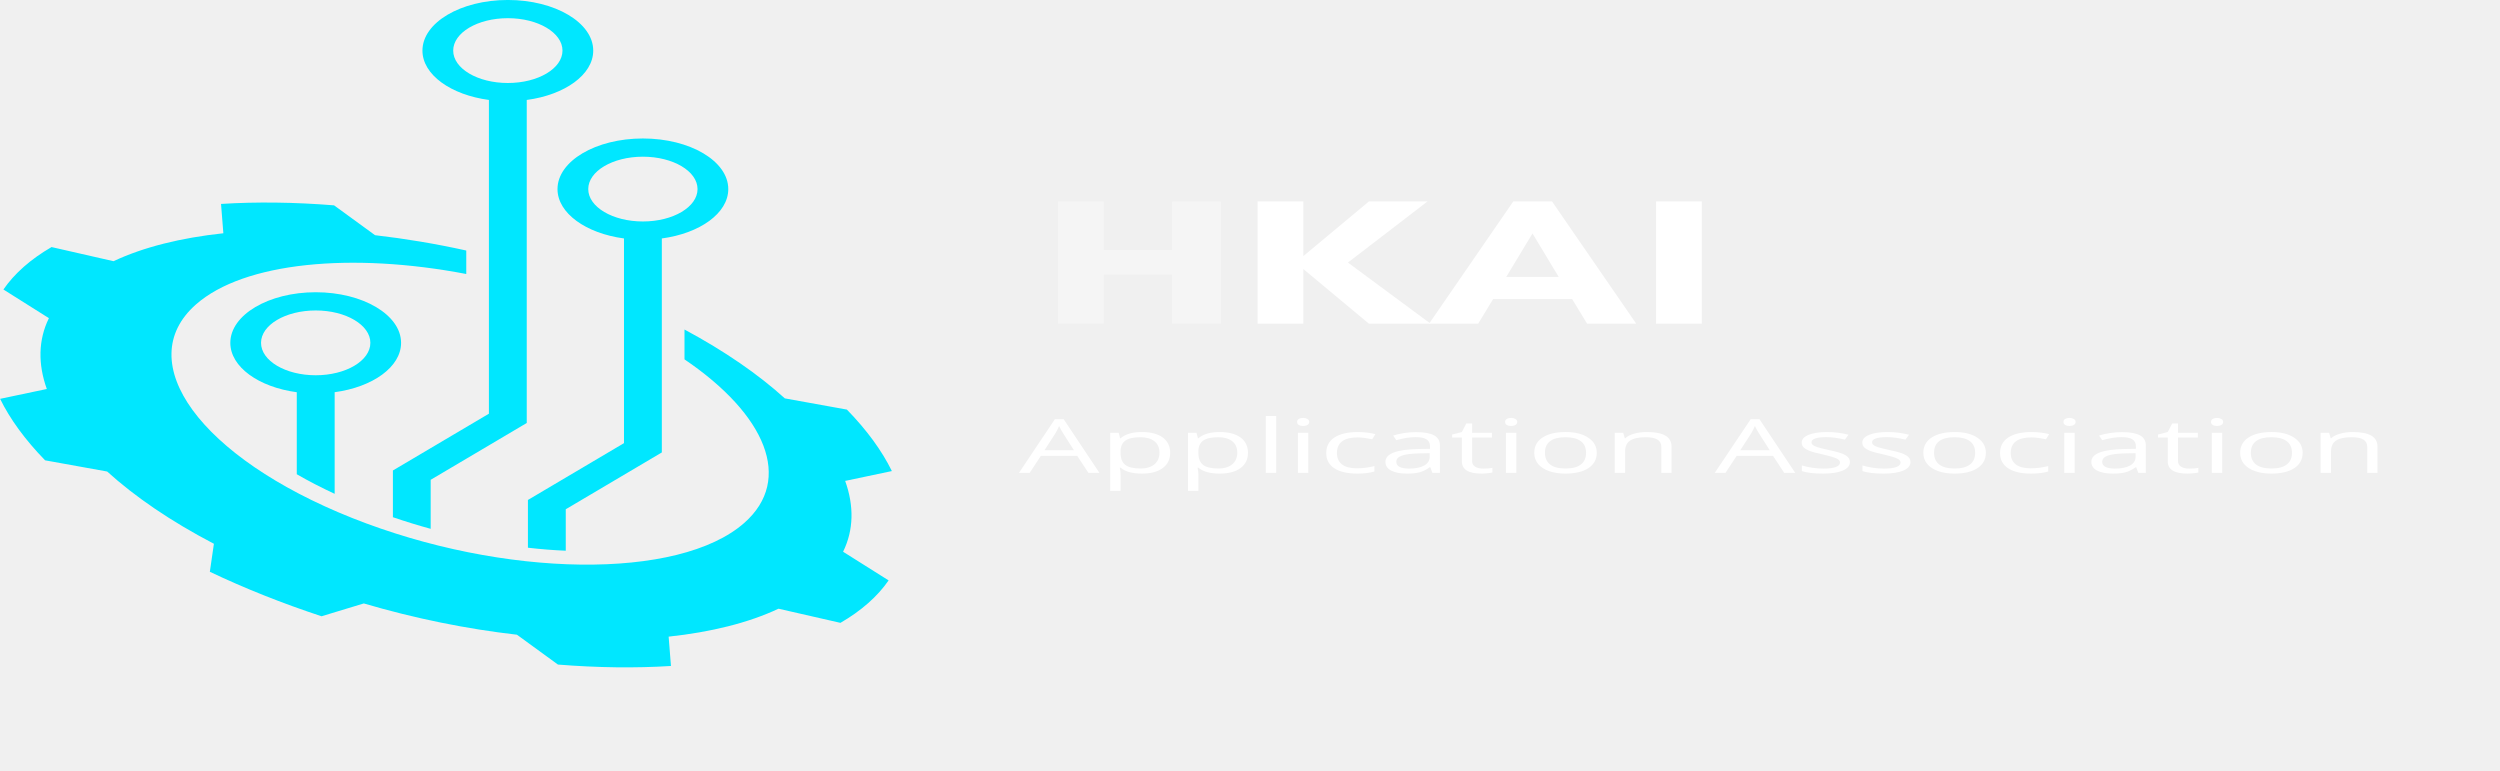
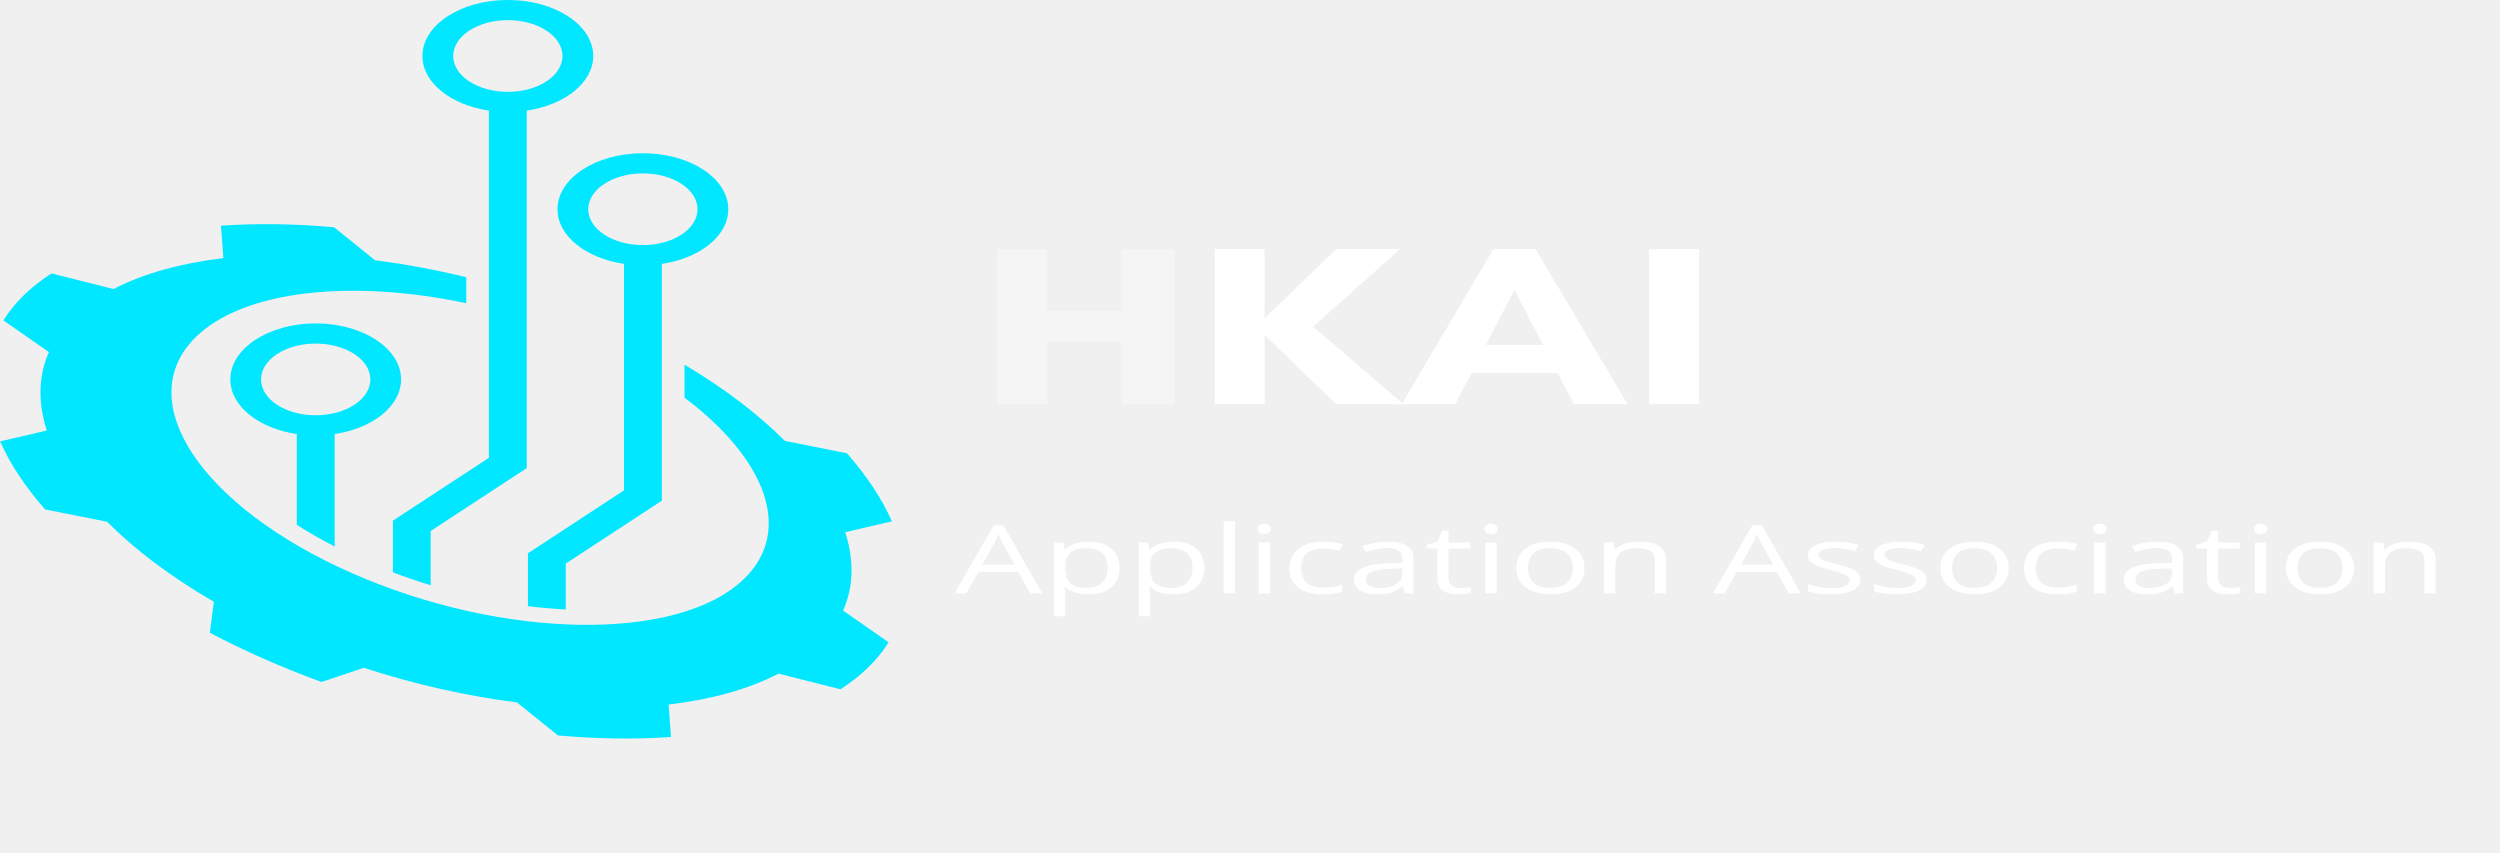
- <svg xmlns="http://www.w3.org/2000/svg" width="211" height="65" viewBox="0 0 211 65" fill="none">
-   <path d="M98.93 17V21.114H93.161V17H89.3V27.32H93.161V23.177H98.93V27.32H103.05V17H98.93Z" fill="#F5F5F5" />
-   <path d="M110.002 22.707L115.538 27.32H120.742L113.764 22.16L120.483 17H115.538L110.002 21.614V17H106.141V27.32H110.002V22.707Z" fill="white" />
-   <path d="M131.556 23.374H127.126L129.343 19.703L131.556 23.374ZM138.098 27.32L130.991 17H127.721L120.613 27.32H124.757L126.02 25.241H132.689L133.951 27.32H138.098Z" fill="white" />
-   <path d="M143.632 27.32V17H139.771V27.32H143.632Z" fill="white" />
-   <path d="M91.862 39.91L90.918 38.476H87.847L86.904 39.91H86L89.031 35.382H89.775L92.792 39.91H91.862ZM90.639 37.998L89.748 36.604C89.632 36.428 89.512 36.211 89.389 35.954C89.31 36.154 89.197 36.369 89.057 36.604L88.153 37.998H90.639Z" fill="white" />
-   <path d="M96.37 39.972C95.998 39.972 95.656 39.933 95.347 39.855C95.034 39.773 94.778 39.643 94.576 39.471H94.509C94.553 39.671 94.576 39.859 94.576 40.035V41.429H93.699V36.526H94.416L94.536 36.988H94.576C94.795 36.806 95.054 36.673 95.347 36.588C95.646 36.506 95.988 36.463 96.37 36.463C97.131 36.463 97.719 36.618 98.138 36.925C98.553 37.235 98.763 37.666 98.763 38.218C98.763 38.772 98.55 39.203 98.125 39.51C97.706 39.82 97.121 39.972 96.37 39.972ZM96.251 36.902C95.666 36.902 95.24 37 94.975 37.192C94.715 37.38 94.582 37.683 94.576 38.1V38.218C94.576 38.694 94.709 39.032 94.975 39.236C95.24 39.44 95.669 39.542 96.264 39.542C96.759 39.542 97.148 39.424 97.434 39.189C97.716 38.95 97.859 38.623 97.859 38.21C97.859 37.787 97.716 37.464 97.434 37.239C97.148 37.015 96.756 36.902 96.251 36.902Z" fill="white" />
-   <path d="M102.937 39.972C102.565 39.972 102.223 39.933 101.914 39.855C101.601 39.773 101.346 39.643 101.143 39.471H101.076C101.12 39.671 101.143 39.859 101.143 40.035V41.429H100.266V36.526H100.983L101.103 36.988H101.143C101.362 36.806 101.621 36.673 101.914 36.588C102.213 36.506 102.555 36.463 102.937 36.463C103.698 36.463 104.286 36.618 104.705 36.925C105.12 37.235 105.33 37.666 105.33 38.218C105.33 38.772 105.117 39.203 104.692 39.51C104.273 39.82 103.688 39.972 102.937 39.972ZM102.818 36.902C102.233 36.902 101.807 37 101.542 37.192C101.282 37.38 101.149 37.683 101.143 38.1V38.218C101.143 38.694 101.276 39.032 101.542 39.236C101.807 39.44 102.236 39.542 102.831 39.542C103.326 39.542 103.715 39.424 104.001 39.189C104.283 38.95 104.426 38.623 104.426 38.21C104.426 37.787 104.283 37.464 104.001 37.239C103.715 37.015 103.323 36.902 102.818 36.902Z" fill="white" />
-   <path d="M107.71 39.91H106.832V35.108H107.71V39.91Z" fill="white" />
-   <path d="M110.42 39.91H109.543V36.526H110.42V39.91ZM109.477 35.609C109.477 35.496 109.523 35.411 109.623 35.359C109.719 35.302 109.839 35.272 109.982 35.272C110.121 35.272 110.241 35.302 110.34 35.359C110.447 35.411 110.5 35.496 110.5 35.609C110.5 35.725 110.447 35.811 110.34 35.868C110.241 35.926 110.121 35.954 109.982 35.954C109.839 35.954 109.719 35.926 109.623 35.868C109.523 35.811 109.477 35.725 109.477 35.609Z" fill="white" />
-   <path d="M114.553 39.972C113.719 39.972 113.071 39.822 112.612 39.518C112.16 39.217 111.934 38.79 111.934 38.241C111.934 37.673 112.164 37.235 112.626 36.925C113.094 36.618 113.755 36.463 114.606 36.463C114.879 36.463 115.154 36.483 115.43 36.518C115.713 36.555 115.929 36.596 116.081 36.643L115.816 37.074C115.63 37.033 115.42 36.996 115.191 36.964C114.958 36.933 114.759 36.917 114.593 36.917C113.423 36.917 112.838 37.356 112.838 38.233C112.838 38.653 112.978 38.974 113.264 39.197C113.546 39.416 113.968 39.526 114.526 39.526C115.005 39.526 115.497 39.463 116.002 39.338V39.792C115.62 39.912 115.138 39.972 114.553 39.972Z" fill="white" />
-   <path d="M120.891 39.91L120.718 39.432H120.678C120.386 39.642 120.097 39.784 119.814 39.863C119.528 39.935 119.176 39.972 118.751 39.972C118.183 39.972 117.734 39.886 117.408 39.714C117.089 39.542 116.93 39.297 116.93 38.978C116.93 38.294 117.854 37.934 119.708 37.897L120.692 37.881V37.669C120.692 37.403 120.592 37.207 120.399 37.082C120.203 36.957 119.894 36.894 119.469 36.894C118.99 36.894 118.449 36.98 117.847 37.152L117.581 36.761C117.854 36.673 118.159 36.602 118.498 36.549C118.834 36.498 119.176 36.471 119.522 36.471C120.203 36.471 120.708 36.563 121.037 36.745C121.363 36.923 121.529 37.207 121.529 37.599V39.91H120.891ZM118.924 39.549C119.462 39.549 119.887 39.463 120.2 39.291C120.509 39.115 120.665 38.868 120.665 38.555V38.249L119.801 38.265C119.11 38.28 118.608 38.347 118.299 38.461C117.997 38.57 117.847 38.743 117.847 38.978C117.847 39.166 117.94 39.31 118.126 39.408C118.319 39.502 118.585 39.549 118.924 39.549Z" fill="white" />
-   <path d="M125.176 39.549C125.326 39.549 125.472 39.545 125.615 39.534C125.754 39.518 125.871 39.502 125.96 39.487V39.878C125.861 39.906 125.721 39.925 125.535 39.941C125.356 39.961 125.193 39.972 125.043 39.972C123.933 39.972 123.382 39.628 123.382 38.938V36.925H122.558V36.675L123.382 36.463L123.754 35.742H124.246V36.526H125.92V36.925H124.246V38.915C124.246 39.119 124.329 39.275 124.498 39.385C124.664 39.495 124.89 39.549 125.176 39.549Z" fill="white" />
-   <path d="M127.976 39.91H127.098V36.526H127.976V39.91ZM127.032 35.609C127.032 35.496 127.079 35.411 127.178 35.359C127.275 35.302 127.394 35.272 127.537 35.272C127.677 35.272 127.796 35.302 127.896 35.359C128.002 35.411 128.055 35.496 128.055 35.609C128.055 35.725 128.002 35.811 127.896 35.868C127.796 35.926 127.677 35.954 127.537 35.954C127.394 35.954 127.275 35.926 127.178 35.868C127.079 35.811 127.032 35.725 127.032 35.609Z" fill="white" />
-   <path d="M134.767 38.218C134.767 38.766 134.531 39.197 134.062 39.51C133.59 39.82 132.939 39.972 132.108 39.972C131.593 39.972 131.138 39.902 130.739 39.761C130.341 39.62 130.028 39.416 129.809 39.15C129.596 38.884 129.49 38.574 129.49 38.218C129.49 37.666 129.723 37.235 130.194 36.925C130.663 36.618 131.314 36.463 132.148 36.463C132.946 36.463 133.577 36.624 134.049 36.941C134.527 37.254 134.767 37.681 134.767 38.218ZM130.394 38.218C130.394 38.647 130.54 38.976 130.832 39.205C131.125 39.43 131.557 39.542 132.135 39.542C132.7 39.542 133.132 39.43 133.424 39.205C133.717 38.981 133.863 38.653 133.863 38.218C133.863 37.785 133.717 37.458 133.424 37.239C133.132 37.015 132.697 36.902 132.122 36.902C131.553 36.902 131.125 37.011 130.832 37.231C130.54 37.45 130.394 37.779 130.394 38.218Z" fill="white" />
-   <path d="M140.216 39.91V37.724C140.216 37.448 140.11 37.242 139.897 37.105C139.684 36.97 139.352 36.902 138.9 36.902C138.295 36.902 137.853 37 137.571 37.192C137.295 37.38 137.159 37.693 137.159 38.132V39.91H136.282V36.526H136.999L137.132 36.988H137.172C137.348 36.821 137.598 36.694 137.917 36.604C138.242 36.51 138.601 36.463 138.993 36.463C139.684 36.463 140.203 36.563 140.548 36.761C140.901 36.961 141.08 37.274 141.08 37.701V39.91H140.216Z" fill="white" />
-   <path d="M150.587 39.91L149.644 38.476H146.573L145.63 39.91H144.726L147.756 35.382H148.501L151.518 39.91H150.587ZM149.365 37.998L148.474 36.604C148.358 36.428 148.238 36.211 148.115 35.954C148.035 36.154 147.922 36.369 147.783 36.604L146.879 37.998H149.365Z" fill="white" />
-   <path d="M156.133 38.985C156.133 39.299 155.933 39.542 155.535 39.714C155.136 39.886 154.578 39.972 153.86 39.972C153.096 39.972 152.504 39.902 152.079 39.761V39.283C152.351 39.367 152.644 39.432 152.956 39.479C153.275 39.526 153.584 39.549 153.886 39.549C154.338 39.549 154.684 39.508 154.923 39.424C155.169 39.336 155.295 39.205 155.295 39.032C155.295 38.897 155.196 38.786 155.003 38.696C154.807 38.602 154.431 38.49 153.873 38.359C153.331 38.245 152.949 38.143 152.73 38.053C152.507 37.965 152.338 37.865 152.225 37.756C152.119 37.646 152.065 37.513 152.065 37.356C152.065 37.08 152.255 36.863 152.637 36.706C153.016 36.545 153.541 36.463 154.205 36.463C154.817 36.463 155.418 36.539 156.013 36.69L155.707 37.105C155.129 36.964 154.607 36.894 154.139 36.894C153.72 36.894 153.408 36.933 153.195 37.011C152.989 37.086 152.89 37.19 152.89 37.325C152.89 37.415 152.929 37.493 153.009 37.56C153.089 37.622 153.212 37.683 153.381 37.74C153.557 37.799 153.893 37.881 154.392 37.991C155.073 38.132 155.535 38.278 155.774 38.429C156.013 38.576 156.133 38.762 156.133 38.985Z" fill="white" />
-   <path d="M161.245 38.985C161.245 39.299 161.046 39.542 160.647 39.714C160.248 39.886 159.69 39.972 158.972 39.972C158.208 39.972 157.616 39.902 157.191 39.761V39.283C157.464 39.367 157.756 39.432 158.068 39.479C158.387 39.526 158.696 39.549 158.999 39.549C159.451 39.549 159.796 39.508 160.035 39.424C160.281 39.336 160.408 39.205 160.408 39.032C160.408 38.897 160.308 38.786 160.115 38.696C159.919 38.602 159.544 38.49 158.985 38.359C158.444 38.245 158.062 38.143 157.842 38.053C157.62 37.965 157.45 37.865 157.337 37.756C157.231 37.646 157.178 37.513 157.178 37.356C157.178 37.08 157.367 36.863 157.749 36.706C158.128 36.545 158.653 36.463 159.318 36.463C159.929 36.463 160.531 36.539 161.125 36.69L160.82 37.105C160.241 36.964 159.72 36.894 159.251 36.894C158.833 36.894 158.52 36.933 158.308 37.011C158.102 37.086 158.002 37.19 158.002 37.325C158.002 37.415 158.042 37.493 158.121 37.56C158.201 37.622 158.324 37.683 158.494 37.74C158.67 37.799 159.005 37.881 159.504 37.991C160.185 38.132 160.647 38.278 160.886 38.429C161.125 38.576 161.245 38.762 161.245 38.985Z" fill="white" />
-   <path d="M167.607 38.218C167.607 38.766 167.371 39.197 166.902 39.51C166.43 39.82 165.779 39.972 164.948 39.972C164.433 39.972 163.978 39.902 163.579 39.761C163.181 39.62 162.868 39.416 162.649 39.15C162.436 38.884 162.33 38.574 162.33 38.218C162.33 37.666 162.562 37.235 163.034 36.925C163.503 36.618 164.154 36.463 164.988 36.463C165.786 36.463 166.417 36.624 166.889 36.941C167.367 37.254 167.607 37.681 167.607 38.218ZM163.234 38.218C163.234 38.647 163.38 38.976 163.672 39.205C163.965 39.43 164.397 39.542 164.975 39.542C165.54 39.542 165.972 39.43 166.264 39.205C166.557 38.981 166.703 38.653 166.703 38.218C166.703 37.785 166.557 37.458 166.264 37.239C165.972 37.015 165.537 36.902 164.962 36.902C164.393 36.902 163.965 37.011 163.672 37.231C163.38 37.45 163.234 37.779 163.234 38.218Z" fill="white" />
-   <path d="M171.421 39.972C170.587 39.972 169.939 39.822 169.481 39.518C169.029 39.217 168.803 38.79 168.803 38.241C168.803 37.673 169.032 37.235 169.494 36.925C169.962 36.618 170.624 36.463 171.474 36.463C171.747 36.463 172.023 36.483 172.298 36.518C172.581 36.555 172.797 36.596 172.95 36.643L172.684 37.074C172.498 37.033 172.288 36.996 172.059 36.964C171.826 36.933 171.627 36.917 171.461 36.917C170.291 36.917 169.706 37.356 169.706 38.233C169.706 38.653 169.846 38.974 170.132 39.197C170.414 39.416 170.836 39.526 171.395 39.526C171.873 39.526 172.365 39.463 172.87 39.338V39.792C172.488 39.912 172.006 39.972 171.421 39.972Z" fill="white" />
-   <path d="M175.101 39.91H174.223V36.526H175.101V39.91ZM174.157 35.609C174.157 35.496 174.204 35.411 174.303 35.359C174.4 35.302 174.519 35.272 174.662 35.272C174.802 35.272 174.921 35.302 175.021 35.359C175.127 35.411 175.18 35.496 175.18 35.609C175.18 35.725 175.127 35.811 175.021 35.868C174.921 35.926 174.802 35.954 174.662 35.954C174.519 35.954 174.4 35.926 174.303 35.868C174.204 35.811 174.157 35.725 174.157 35.609Z" fill="white" />
-   <path d="M180.47 39.91L180.297 39.432H180.257C179.964 39.642 179.675 39.784 179.393 39.863C179.107 39.935 178.755 39.972 178.33 39.972C177.761 39.972 177.313 39.886 176.987 39.714C176.668 39.542 176.509 39.297 176.509 38.978C176.509 38.294 177.432 37.934 179.287 37.897L180.27 37.881V37.669C180.27 37.403 180.17 37.207 179.978 37.082C179.782 36.957 179.473 36.894 179.047 36.894C178.569 36.894 178.027 36.98 177.426 37.152L177.16 36.761C177.432 36.673 177.738 36.602 178.077 36.549C178.413 36.498 178.755 36.471 179.1 36.471C179.782 36.471 180.287 36.563 180.616 36.745C180.941 36.923 181.108 37.207 181.108 37.599V39.91H180.47ZM178.502 39.549C179.041 39.549 179.466 39.463 179.778 39.291C180.087 39.115 180.244 38.868 180.244 38.555V38.249L179.38 38.265C178.688 38.28 178.187 38.347 177.878 38.461C177.575 38.57 177.426 38.743 177.426 38.978C177.426 39.166 177.519 39.31 177.705 39.408C177.898 39.502 178.163 39.549 178.502 39.549Z" fill="white" />
-   <path d="M184.755 39.549C184.904 39.549 185.05 39.545 185.193 39.534C185.333 39.518 185.449 39.502 185.539 39.487V39.878C185.439 39.906 185.3 39.925 185.114 39.941C184.934 39.961 184.771 39.972 184.622 39.972C183.512 39.972 182.96 39.628 182.96 38.938V36.925H182.136V36.675L182.96 36.463L183.333 35.742H183.824V36.526H185.499V36.925H183.824V38.915C183.824 39.119 183.907 39.275 184.077 39.385C184.243 39.495 184.469 39.549 184.755 39.549Z" fill="white" />
-   <path d="M187.554 39.91H186.677V36.526H187.554V39.91ZM186.611 35.609C186.611 35.496 186.657 35.411 186.757 35.359C186.853 35.302 186.973 35.272 187.116 35.272C187.255 35.272 187.375 35.302 187.475 35.359C187.581 35.411 187.634 35.496 187.634 35.609C187.634 35.725 187.581 35.811 187.475 35.868C187.375 35.926 187.255 35.954 187.116 35.954C186.973 35.954 186.853 35.926 186.757 35.868C186.657 35.811 186.611 35.725 186.611 35.609Z" fill="white" />
-   <path d="M194.345 38.218C194.345 38.766 194.109 39.197 193.641 39.51C193.169 39.82 192.518 39.972 191.687 39.972C191.172 39.972 190.717 39.902 190.318 39.761C189.919 39.62 189.607 39.416 189.388 39.15C189.175 38.884 189.069 38.574 189.069 38.218C189.069 37.666 189.301 37.235 189.773 36.925C190.242 36.618 190.893 36.463 191.727 36.463C192.524 36.463 193.156 36.624 193.628 36.941C194.106 37.254 194.345 37.681 194.345 38.218ZM189.972 38.218C189.972 38.647 190.119 38.976 190.411 39.205C190.703 39.43 191.135 39.542 191.714 39.542C192.279 39.542 192.711 39.43 193.003 39.205C193.295 38.981 193.442 38.653 193.442 38.218C193.442 37.785 193.295 37.458 193.003 37.239C192.711 37.015 192.275 36.902 191.7 36.902C191.132 36.902 190.703 37.011 190.411 37.231C190.119 37.45 189.972 37.779 189.972 38.218Z" fill="white" />
-   <path d="M199.795 39.91V37.724C199.795 37.448 199.688 37.242 199.476 37.105C199.263 36.97 198.931 36.902 198.479 36.902C197.874 36.902 197.432 37 197.15 37.192C196.874 37.38 196.738 37.693 196.738 38.132V39.91H195.86V36.526H196.578L196.711 36.988H196.751C196.927 36.821 197.176 36.694 197.495 36.604C197.821 36.51 198.18 36.463 198.572 36.463C199.263 36.463 199.781 36.563 200.127 36.761C200.479 36.961 200.659 37.274 200.659 37.701V39.91H199.795Z" fill="white" />
-   <mask id="mask0_1_130" style="mask-type:luminance" maskUnits="userSpaceOnUse" x="33" y="0" width="18" height="45">
-     <path d="M33.116 0H50.13V44.918H33.116V0Z" fill="white" />
+ <svg xmlns="http://www.w3.org/2000/svg" width="220" height="75" viewBox="0 0 220 75" fill="none">
+   <path d="M98.697 21.923V27.364H92.14V21.923H87.751V35.572H92.14V30.091H98.697V35.572H103.381V21.923H98.697Z" fill="#F5F5F5" />
+   <path d="M111.283 29.47L117.576 35.572H123.491L115.559 28.747L123.196 21.923H117.576L111.283 28.025V21.923H106.894V35.572H111.283V29.47Z" fill="white" />
+   <path d="M135.783 30.353H130.748L133.267 25.497L135.783 30.353ZM143.22 35.572L135.141 21.923H131.424L123.345 35.572H128.055L129.49 32.821H137.071L138.506 35.572H143.22Z" fill="white" />
+   <path d="M149.51 35.572V21.923H145.121V35.572H149.51Z" fill="white" />
+   <path d="M90.663 52.221L89.59 50.325H86.1L85.027 52.221H84L87.445 46.233H88.291L91.721 52.221H90.663ZM89.273 49.693L88.261 47.849C88.128 47.616 87.992 47.329 87.853 46.989C87.762 47.254 87.634 47.538 87.475 47.849L86.448 49.693H89.273Z" fill="white" />
+   <path d="M95.788 52.304C95.365 52.304 94.976 52.252 94.624 52.148C94.269 52.04 93.978 51.869 93.748 51.641H93.673C93.722 51.905 93.748 52.154 93.748 52.387V54.231H92.751V47.746H93.567L93.703 48.357H93.748C93.997 48.116 94.292 47.94 94.624 47.829C94.964 47.72 95.353 47.663 95.788 47.663C96.653 47.663 97.321 47.867 97.797 48.274C98.269 48.683 98.507 49.253 98.507 49.983C98.507 50.716 98.266 51.286 97.782 51.693C97.306 52.102 96.641 52.304 95.788 52.304ZM95.652 48.243C94.987 48.243 94.504 48.373 94.201 48.626C93.907 48.875 93.756 49.276 93.748 49.828V49.983C93.748 50.613 93.899 51.061 94.201 51.33C94.504 51.599 94.991 51.734 95.667 51.734C96.23 51.734 96.672 51.579 96.996 51.268C97.317 50.952 97.48 50.52 97.48 49.973C97.48 49.414 97.317 48.986 96.996 48.688C96.672 48.393 96.226 48.243 95.652 48.243Z" fill="white" />
+   <path d="M103.252 52.304C102.829 52.304 102.44 52.252 102.089 52.148C101.734 52.04 101.443 51.869 101.213 51.641H101.137C101.186 51.905 101.213 52.154 101.213 52.387V54.231H100.216V47.746H101.031L101.167 48.357H101.213C101.462 48.116 101.757 47.94 102.089 47.829C102.429 47.72 102.818 47.663 103.252 47.663C104.117 47.663 104.786 47.867 105.262 48.274C105.734 48.683 105.972 49.253 105.972 49.983C105.972 50.716 105.73 51.286 105.247 51.693C104.771 52.102 104.106 52.304 103.252 52.304ZM103.116 48.243C102.452 48.243 101.968 48.373 101.666 48.626C101.371 48.875 101.22 49.276 101.213 49.828V49.983C101.213 50.613 101.364 51.061 101.666 51.33C101.968 51.599 102.455 51.734 103.132 51.734C103.694 51.734 104.136 51.579 104.461 51.268C104.782 50.952 104.945 50.52 104.945 49.973C104.945 49.414 104.782 48.986 104.461 48.688C104.136 48.393 103.691 48.243 103.116 48.243Z" fill="white" />
+   <path d="M108.677 52.221H107.68V45.871H108.677V52.221Z" fill="white" />
+   <path d="M111.758 52.221H110.761V47.746H111.758V52.221ZM110.686 46.534C110.686 46.383 110.739 46.272 110.852 46.202C110.961 46.127 111.097 46.088 111.26 46.088C111.418 46.088 111.554 46.127 111.668 46.202C111.789 46.272 111.849 46.383 111.849 46.534C111.849 46.687 111.789 46.8 111.668 46.876C111.554 46.953 111.418 46.989 111.26 46.989C111.097 46.989 110.961 46.953 110.852 46.876C110.739 46.8 110.686 46.687 110.686 46.534Z" fill="white" />
+   <path d="M116.456 52.304C115.508 52.304 114.771 52.105 114.25 51.703C113.736 51.304 113.48 50.74 113.48 50.014C113.48 49.263 113.74 48.683 114.265 48.274C114.798 47.867 115.549 47.663 116.516 47.663C116.826 47.663 117.14 47.689 117.453 47.735C117.774 47.785 118.02 47.839 118.193 47.901L117.891 48.471C117.68 48.416 117.442 48.367 117.181 48.326C116.917 48.284 116.69 48.264 116.501 48.264C115.172 48.264 114.507 48.844 114.507 50.004C114.507 50.558 114.666 50.983 114.99 51.278C115.311 51.568 115.791 51.713 116.426 51.713C116.97 51.713 117.529 51.63 118.103 51.465V52.066C117.668 52.224 117.121 52.304 116.456 52.304Z" fill="white" />
+   <path d="M123.66 52.221L123.464 51.589H123.419C123.086 51.866 122.758 52.055 122.436 52.159C122.112 52.255 121.711 52.304 121.228 52.304C120.582 52.304 120.072 52.19 119.702 51.962C119.339 51.734 119.158 51.41 119.158 50.988C119.158 50.084 120.208 49.608 122.316 49.559L123.434 49.538V49.258C123.434 48.906 123.32 48.647 123.101 48.481C122.878 48.316 122.527 48.233 122.044 48.233C121.5 48.233 120.884 48.347 120.2 48.575L119.898 48.056C120.208 47.94 120.555 47.847 120.941 47.777C121.322 47.709 121.711 47.673 122.104 47.673C122.878 47.673 123.452 47.795 123.826 48.036C124.197 48.272 124.385 48.647 124.385 49.165V52.221H123.66ZM121.424 51.745C122.036 51.745 122.52 51.631 122.875 51.403C123.226 51.17 123.403 50.843 123.403 50.429V50.025L122.421 50.045C121.636 50.066 121.065 50.154 120.714 50.304C120.37 50.45 120.2 50.678 120.2 50.988C120.2 51.237 120.306 51.428 120.518 51.558C120.737 51.682 121.039 51.745 121.424 51.745Z" fill="white" />
+   <path d="M128.531 51.745C128.701 51.745 128.867 51.739 129.03 51.724C129.188 51.703 129.321 51.682 129.423 51.662V52.18C129.309 52.216 129.151 52.242 128.939 52.263C128.735 52.288 128.55 52.304 128.38 52.304C127.119 52.304 126.492 51.848 126.492 50.937V48.274H125.555V47.943L126.492 47.663L126.915 46.71H127.474V47.746H129.377V48.274H127.474V50.905C127.474 51.175 127.568 51.382 127.761 51.527C127.95 51.672 128.206 51.745 128.531 51.745Z" fill="white" />
+   <path d="M131.714 52.221H130.716V47.746H131.714V52.221ZM130.641 46.534C130.641 46.383 130.694 46.272 130.807 46.202C130.917 46.127 131.053 46.088 131.215 46.088C131.374 46.088 131.51 46.127 131.623 46.202C131.744 46.272 131.804 46.383 131.804 46.534C131.804 46.687 131.744 46.8 131.623 46.876C131.51 46.953 131.374 46.989 131.215 46.989C131.053 46.989 130.917 46.953 130.807 46.876C130.694 46.8 130.641 46.687 130.641 46.534Z" fill="white" />
+   <path d="M139.433 49.983C139.433 50.709 139.165 51.278 138.632 51.693C138.096 52.102 137.355 52.304 136.411 52.304C135.826 52.304 135.308 52.211 134.855 52.024C134.402 51.838 134.047 51.568 133.797 51.216C133.556 50.864 133.435 50.455 133.435 49.983C133.435 49.253 133.699 48.683 134.236 48.274C134.768 47.867 135.508 47.663 136.456 47.663C137.363 47.663 138.081 47.875 138.617 48.295C139.161 48.709 139.433 49.274 139.433 49.983ZM134.462 49.983C134.462 50.551 134.628 50.986 134.961 51.289C135.293 51.587 135.784 51.734 136.441 51.734C137.083 51.734 137.574 51.587 137.907 51.289C138.239 50.993 138.405 50.558 138.405 49.983C138.405 49.411 138.239 48.978 137.907 48.688C137.574 48.393 137.08 48.243 136.426 48.243C135.78 48.243 135.293 48.388 134.961 48.678C134.628 48.968 134.462 49.403 134.462 49.983Z" fill="white" />
+   <path d="M145.627 52.221V49.331C145.627 48.966 145.506 48.694 145.264 48.512C145.023 48.334 144.645 48.243 144.131 48.243C143.444 48.243 142.941 48.373 142.62 48.626C142.307 48.875 142.152 49.289 142.152 49.869V52.221H141.155V47.746H141.971L142.122 48.357H142.167C142.367 48.137 142.651 47.968 143.013 47.849C143.383 47.725 143.791 47.663 144.237 47.663C145.023 47.663 145.612 47.795 146.005 48.056C146.405 48.321 146.609 48.735 146.609 49.3V52.221H145.627Z" fill="white" />
+   <path d="M157.416 52.221L156.343 50.325H152.853L151.781 52.221H150.753L154.198 46.233H155.044L158.474 52.221H157.416ZM156.026 49.693L155.014 47.849C154.882 47.616 154.746 47.329 154.606 46.989C154.515 47.254 154.387 47.538 154.228 47.849L153.201 49.693H156.026Z" fill="white" />
+   <path d="M163.719 50.999C163.719 51.413 163.493 51.734 163.04 51.962C162.586 52.19 161.952 52.304 161.136 52.304C160.267 52.304 159.595 52.211 159.111 52.024V51.392C159.421 51.504 159.753 51.589 160.108 51.651C160.471 51.713 160.822 51.745 161.166 51.745C161.68 51.745 162.073 51.69 162.345 51.579C162.624 51.462 162.768 51.289 162.768 51.061C162.768 50.882 162.654 50.734 162.435 50.615C162.212 50.491 161.786 50.343 161.151 50.17C160.535 50.02 160.101 49.885 159.852 49.766C159.599 49.649 159.406 49.517 159.277 49.372C159.157 49.227 159.096 49.051 159.096 48.844C159.096 48.479 159.311 48.191 159.746 47.984C160.176 47.772 160.773 47.663 161.529 47.663C162.224 47.663 162.907 47.764 163.583 47.963L163.236 48.512C162.579 48.326 161.986 48.233 161.453 48.233C160.977 48.233 160.622 48.284 160.38 48.388C160.146 48.486 160.033 48.624 160.033 48.802C160.033 48.922 160.078 49.025 160.169 49.113C160.26 49.196 160.399 49.276 160.592 49.351C160.792 49.429 161.174 49.538 161.74 49.683C162.515 49.869 163.04 50.064 163.311 50.263C163.583 50.457 163.719 50.703 163.719 50.999Z" fill="white" />
+   <path d="M169.53 50.999C169.53 51.413 169.304 51.734 168.851 51.962C168.397 52.19 167.763 52.304 166.947 52.304C166.078 52.304 165.406 52.211 164.922 52.024V51.392C165.232 51.504 165.564 51.589 165.92 51.651C166.282 51.713 166.633 51.745 166.977 51.745C167.491 51.745 167.884 51.69 168.156 51.579C168.435 51.462 168.579 51.289 168.579 51.061C168.579 50.882 168.465 50.734 168.246 50.615C168.023 50.491 167.597 50.343 166.962 50.17C166.346 50.02 165.912 49.885 165.663 49.766C165.41 49.649 165.217 49.517 165.089 49.372C164.968 49.227 164.907 49.051 164.907 48.844C164.907 48.479 165.123 48.191 165.557 47.984C165.988 47.772 166.584 47.663 167.34 47.663C168.035 47.663 168.718 47.764 169.395 47.963L169.047 48.512C168.39 48.326 167.797 48.233 167.264 48.233C166.788 48.233 166.433 48.284 166.191 48.388C165.957 48.486 165.844 48.624 165.844 48.802C165.844 48.922 165.889 49.025 165.98 49.113C166.071 49.196 166.21 49.276 166.403 49.351C166.603 49.429 166.985 49.538 167.551 49.683C168.326 49.869 168.851 50.064 169.123 50.263C169.395 50.457 169.53 50.703 169.53 50.999Z" fill="white" />
+   <path d="M176.762 49.983C176.762 50.709 176.494 51.278 175.961 51.693C175.425 52.102 174.684 52.304 173.74 52.304C173.155 52.304 172.637 52.211 172.184 52.024C171.731 51.838 171.376 51.568 171.126 51.216C170.885 50.864 170.764 50.455 170.764 49.983C170.764 49.253 171.028 48.683 171.564 48.274C172.097 47.867 172.837 47.663 173.785 47.663C174.692 47.663 175.41 47.875 175.946 48.295C176.49 48.709 176.762 49.274 176.762 49.983ZM171.791 49.983C171.791 50.551 171.957 50.986 172.29 51.289C172.622 51.587 173.113 51.734 173.77 51.734C174.412 51.734 174.903 51.587 175.236 51.289C175.568 50.993 175.734 50.558 175.734 49.983C175.734 49.411 175.568 48.978 175.236 48.688C174.903 48.393 174.409 48.243 173.755 48.243C173.109 48.243 172.622 48.388 172.29 48.678C171.957 48.968 171.791 49.403 171.791 49.983Z" fill="white" />
+   <path d="M181.098 52.304C180.15 52.304 179.413 52.105 178.892 51.703C178.378 51.304 178.121 50.74 178.121 50.014C178.121 49.263 178.382 48.683 178.907 48.274C179.439 47.867 180.191 47.663 181.158 47.663C181.468 47.663 181.781 47.689 182.095 47.735C182.416 47.785 182.661 47.839 182.835 47.901L182.533 48.471C182.321 48.416 182.083 48.367 181.823 48.326C181.558 48.284 181.332 48.264 181.143 48.264C179.813 48.264 179.149 48.844 179.149 50.004C179.149 50.558 179.307 50.983 179.632 51.278C179.953 51.568 180.433 51.713 181.067 51.713C181.611 51.713 182.17 51.63 182.744 51.465V52.066C182.31 52.224 181.762 52.304 181.098 52.304Z" fill="white" />
+   <path d="M185.28 52.221H184.283V47.746H185.28V52.221ZM184.207 46.534C184.207 46.383 184.26 46.272 184.374 46.202C184.483 46.127 184.619 46.088 184.782 46.088C184.94 46.088 185.076 46.127 185.19 46.202C185.31 46.272 185.371 46.383 185.371 46.534C185.371 46.687 185.31 46.8 185.19 46.876C185.076 46.953 184.94 46.989 184.782 46.989C184.619 46.989 184.483 46.953 184.374 46.876C184.26 46.8 184.207 46.687 184.207 46.534Z" fill="white" />
+   <path d="M191.383 52.221L191.187 51.589H191.141C190.809 51.866 190.48 52.055 190.159 52.159C189.834 52.255 189.434 52.304 188.95 52.304C188.305 52.304 187.795 52.19 187.424 51.962C187.062 51.734 186.881 51.41 186.881 50.988C186.881 50.084 187.931 49.608 190.038 49.559L191.156 49.538V49.258C191.156 48.906 191.043 48.647 190.824 48.481C190.601 48.316 190.25 48.233 189.766 48.233C189.222 48.233 188.607 48.347 187.923 48.575L187.621 48.056C187.931 47.94 188.278 47.847 188.663 47.777C189.045 47.709 189.434 47.673 189.827 47.673C190.601 47.673 191.175 47.795 191.549 48.036C191.919 48.272 192.108 48.647 192.108 49.165V52.221H191.383ZM189.147 51.745C189.759 51.745 190.242 51.631 190.597 51.403C190.949 51.17 191.126 50.843 191.126 50.429V50.025L190.144 50.045C189.358 50.066 188.788 50.154 188.437 50.304C188.093 50.45 187.923 50.678 187.923 50.988C187.923 51.237 188.029 51.428 188.24 51.558C188.459 51.682 188.762 51.745 189.147 51.745Z" fill="white" />
+   <path d="M196.254 51.745C196.424 51.745 196.59 51.739 196.752 51.724C196.911 51.703 197.043 51.682 197.145 51.662V52.18C197.032 52.216 196.873 52.242 196.662 52.263C196.458 52.288 196.273 52.304 196.103 52.304C194.841 52.304 194.214 51.848 194.214 50.937V48.274H193.277V47.943L194.214 47.663L194.637 46.71H195.196V47.746H197.1V48.274H195.196V50.905C195.196 51.175 195.291 51.382 195.483 51.527C195.672 51.672 195.929 51.745 196.254 51.745Z" fill="white" />
+   <path d="M199.436 52.221H198.439V47.746H199.436V52.221ZM198.363 46.534C198.363 46.383 198.416 46.272 198.53 46.202C198.639 46.127 198.775 46.088 198.938 46.088C199.096 46.088 199.232 46.127 199.346 46.202C199.466 46.272 199.527 46.383 199.527 46.534C199.527 46.687 199.466 46.8 199.346 46.876C199.232 46.953 199.096 46.989 198.938 46.989C198.775 46.989 198.639 46.953 198.53 46.876C198.416 46.8 198.363 46.687 198.363 46.534Z" fill="white" />
+   <path d="M207.156 49.983C207.156 50.709 206.887 51.278 206.355 51.693C205.818 52.102 205.078 52.304 204.134 52.304C203.548 52.304 203.031 52.211 202.578 52.024C202.124 51.838 201.769 51.568 201.52 51.216C201.278 50.864 201.157 50.455 201.157 49.983C201.157 49.253 201.422 48.683 201.958 48.274C202.491 47.867 203.231 47.663 204.179 47.663C205.086 47.663 205.803 47.875 206.34 48.295C206.884 48.709 207.156 49.274 207.156 49.983ZM202.185 49.983C202.185 50.551 202.351 50.986 202.683 51.289C203.016 51.587 203.507 51.734 204.164 51.734C204.806 51.734 205.297 51.587 205.63 51.289C205.962 50.993 206.128 50.558 206.128 49.983C206.128 49.411 205.962 48.978 205.63 48.688C205.297 48.393 204.802 48.243 204.149 48.243C203.503 48.243 203.016 48.388 202.683 48.678C202.351 48.968 202.185 49.403 202.185 49.983Z" fill="white" />
+   <path d="M213.35 52.221V49.331C213.35 48.966 213.229 48.694 212.987 48.512C212.745 48.334 212.368 48.243 211.854 48.243C211.167 48.243 210.664 48.373 210.343 48.626C210.03 48.875 209.875 49.289 209.875 49.869V52.221H208.878V47.746H209.693L209.845 48.357H209.89C210.09 48.137 210.373 47.968 210.736 47.849C211.106 47.725 211.514 47.663 211.96 47.663C212.745 47.663 213.335 47.795 213.727 48.056C214.128 48.321 214.332 48.735 214.332 49.3V52.221H213.35Z" fill="white" />
+   <mask id="mask0_1_130" style="mask-type:luminance" maskUnits="userSpaceOnUse" x="34" y="0" width="19" height="52">
+     <path d="M34.529 0H52.268V51.829H34.529V0Z" fill="white" />
  </mask>
  <g mask="url(#mask0_1_130)">
-     <path d="M42.862 7.005C40.313 7.005 38.25 5.781 38.25 4.271C38.25 2.759 40.313 1.535 42.862 1.535C45.411 1.535 47.474 2.759 47.474 4.271C47.474 5.781 45.411 7.005 42.862 7.005ZM42.862 -0.002C38.881 -0.002 35.654 1.911 35.654 4.271C35.654 6.306 38.054 8.008 41.267 8.436H41.264V34.915L33.156 39.711V43.651C34.206 44.01 35.272 44.339 36.349 44.634V40.496L44.457 35.7V8.436C44.46 8.436 44.46 8.436 44.46 8.436C47.67 8.006 50.069 6.304 50.069 4.271C50.069 1.911 46.843 -0.002 42.862 -0.002Z" fill="#00E7FF" />
+     <path d="M44.69 8.083C42.033 8.083 39.881 6.67 39.881 4.928C39.881 3.184 42.033 1.772 44.69 1.772C47.348 1.772 49.499 3.184 49.499 4.928C49.499 6.67 47.348 8.083 44.69 8.083ZM44.69 -0.002C40.539 -0.002 37.175 2.205 37.175 4.928C37.175 7.276 39.677 9.24 43.027 9.734H43.024V40.287L34.57 45.821V50.367C35.665 50.78 36.777 51.16 37.899 51.501V46.727L46.353 41.193V9.734C46.357 9.734 46.357 9.734 46.357 9.734C49.703 9.237 52.205 7.274 52.205 4.928C52.205 2.205 48.841 -0.002 44.69 -0.002Z" fill="#00E7FF" />
  </g>
-   <path d="M26.646 31.672C24.095 31.672 22.031 30.446 22.031 28.936C22.031 27.427 24.095 26.203 26.646 26.203C29.192 26.203 31.259 27.427 31.259 28.936C31.259 30.446 29.192 31.672 26.646 31.672ZM26.646 24.665C22.666 24.665 19.439 26.578 19.439 28.936C19.439 30.971 21.835 32.673 25.048 33.104V40.026C26.045 40.602 27.112 41.154 28.245 41.679V33.102C31.455 32.671 33.851 30.971 33.851 28.936C33.851 26.578 30.624 24.665 26.646 24.665Z" fill="#00E7FF" />
-   <path d="M49.648 15.959C49.648 14.449 51.711 13.225 54.26 13.225C56.809 13.225 58.872 14.449 58.872 15.959C58.872 17.468 56.809 18.692 54.26 18.692C51.711 18.692 49.648 17.468 49.648 15.959ZM44.557 42.196V46.228C45.637 46.352 46.707 46.436 47.75 46.481V42.981L55.858 38.186V20.126C59.072 19.693 61.467 17.993 61.467 15.959C61.467 13.599 58.241 11.687 54.26 11.687C50.279 11.687 47.053 13.599 47.053 15.959C47.053 17.993 49.452 19.695 52.665 20.126V37.4L44.557 42.196Z" fill="#00E7FF" />
-   <mask id="mask1_1_130" style="mask-type:luminance" maskUnits="userSpaceOnUse" x="0" y="16" width="76" height="41">
-     <path d="M0 16.844H75.284V56.4H0V16.844Z" fill="white" />
+   <path d="M27.783 36.545C25.122 36.545 22.971 35.13 22.971 33.388C22.971 31.646 25.122 30.234 27.783 30.234C30.437 30.234 32.592 31.646 32.592 33.388C32.592 35.13 30.437 36.545 27.783 36.545ZM27.783 28.46C23.632 28.46 20.268 30.668 20.268 33.388C20.268 35.736 22.766 37.699 26.117 38.197V46.184C27.156 46.849 28.268 47.486 29.45 48.091V38.194C32.796 37.697 35.294 35.736 35.294 33.388C35.294 30.668 31.93 28.46 27.783 28.46Z" fill="#00E7FF" />
+   <path d="M51.765 18.414C51.765 16.672 53.917 15.259 56.574 15.259C59.232 15.259 61.383 16.672 61.383 18.414C61.383 20.156 59.232 21.568 56.574 21.568C53.917 21.568 51.765 20.156 51.765 18.414ZM46.458 48.688V53.34C47.584 53.483 48.699 53.58 49.787 53.632V49.594L58.241 44.06V23.222C61.591 22.723 64.089 20.761 64.089 18.414C64.089 15.691 60.725 13.485 56.574 13.485C52.424 13.485 49.059 15.691 49.059 18.414C49.059 20.761 51.561 22.725 54.911 23.222V43.154L46.458 48.688Z" fill="#00E7FF" />
+   <mask id="mask1_1_130" style="mask-type:luminance" maskUnits="userSpaceOnUse" x="0" y="19" width="79" height="47">
+     <path d="M0 19.435H78.495V65.077H0V19.435Z" fill="white" />
  </mask>
  <g mask="url(#mask1_1_130)">
-     <path d="M71.333 40.588L75.274 39.758C74.436 38.043 73.16 36.296 71.479 34.569L66.239 33.623C64.013 31.602 61.161 29.63 57.772 27.812V30.331C64.641 34.988 66.97 40.471 62.82 44.131C57.313 48.99 42.487 48.802 29.707 43.712C16.924 38.62 11.029 30.556 16.535 25.699C20.592 22.117 29.717 21.279 39.353 23.126V21.144C36.758 20.57 34.176 20.14 31.654 19.85L28.195 17.331C24.865 17.063 21.655 17.022 18.655 17.212L18.851 19.687C15.272 20.071 12.109 20.854 9.58 22.045L4.35 20.852C3.482 21.356 2.695 21.912 2.007 22.519C1.319 23.126 0.748 23.766 0.289 24.434L4.127 26.853C3.226 28.69 3.197 30.724 3.951 32.831L0.01 33.662C0.847 35.377 2.127 37.124 3.805 38.851L9.045 39.797C11.391 41.926 14.421 43.998 18.053 45.894L17.711 48.259C19.166 48.95 20.692 49.616 22.29 50.253C23.888 50.889 25.507 51.475 27.138 52.013L30.704 50.93C35.037 52.207 39.42 53.089 43.63 53.57L47.089 56.089C50.422 56.357 53.628 56.398 56.629 56.208L56.433 53.733C60.012 53.349 63.175 52.566 65.707 51.375L70.934 52.569C71.805 52.064 72.589 51.508 73.277 50.901C73.965 50.294 74.536 49.654 74.998 48.986L71.157 46.567C72.057 44.73 72.087 42.696 71.333 40.588Z" fill="#00E7FF" />
+     <path d="M74.376 46.833L78.485 45.875C77.612 43.895 76.281 41.88 74.528 39.887L69.064 38.795C66.743 36.463 63.77 34.188 60.236 32.091V34.997C67.398 40.37 69.826 46.697 65.499 50.92C59.758 56.527 44.299 56.31 30.974 50.437C17.645 44.562 11.499 35.257 17.24 29.653C21.47 25.52 30.984 24.553 41.032 26.684V24.397C38.326 23.735 35.634 23.238 33.004 22.904L29.397 19.998C25.926 19.688 22.579 19.641 19.45 19.86L19.655 22.716C15.923 23.159 12.625 24.063 9.988 25.436L4.535 24.06C3.631 24.641 2.81 25.283 2.093 25.983C1.375 26.684 0.779 27.423 0.301 28.193L4.303 30.984C3.364 33.103 3.333 35.451 4.119 37.883L0.01 38.841C0.883 40.82 2.217 42.836 3.967 44.828L9.431 45.92C11.877 48.376 15.037 50.767 18.823 52.954L18.466 55.684C19.984 56.481 21.574 57.25 23.241 57.984C24.907 58.718 26.595 59.394 28.296 60.015L32.013 58.766C36.531 60.239 41.101 61.256 45.491 61.812L49.097 64.718C52.572 65.027 55.916 65.075 59.044 64.856L58.84 61.999C62.572 61.556 65.87 60.653 68.51 59.279L73.96 60.657C74.868 60.074 75.685 59.432 76.402 58.732C77.12 58.032 77.716 57.293 78.197 56.522L74.192 53.731C75.131 51.612 75.162 49.264 74.376 46.833Z" fill="#00E7FF" />
  </g>
</svg>
